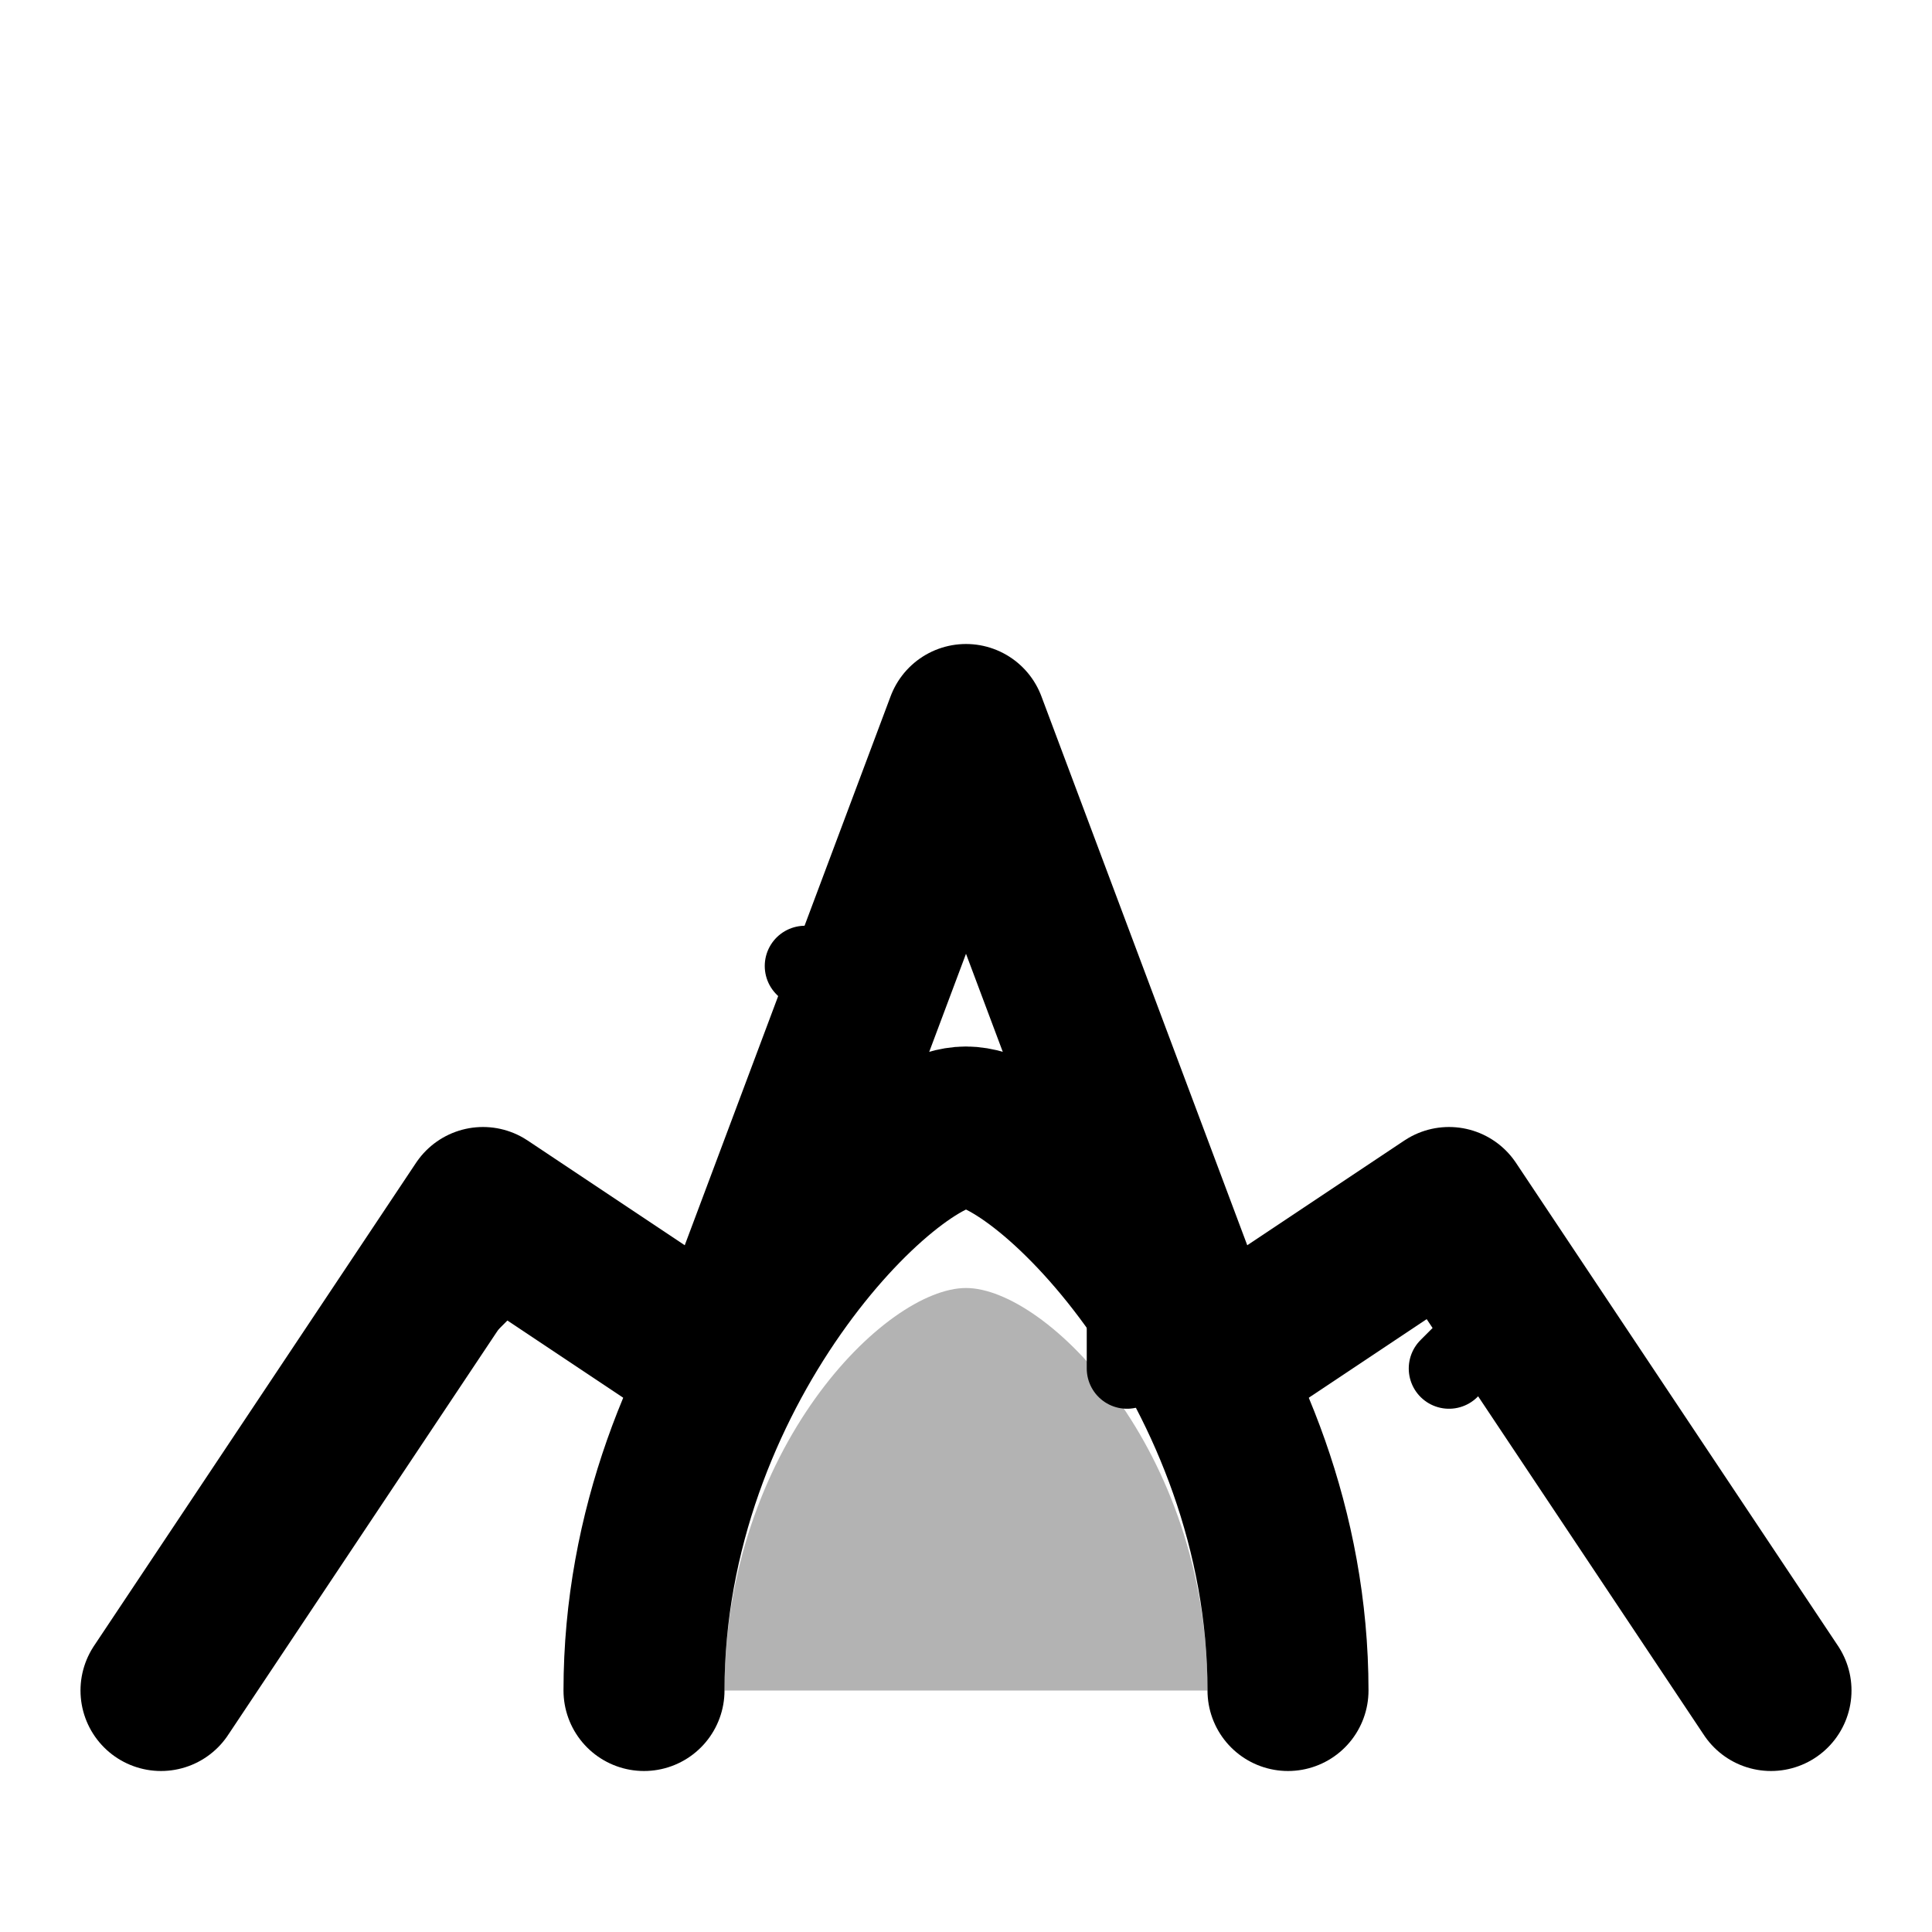
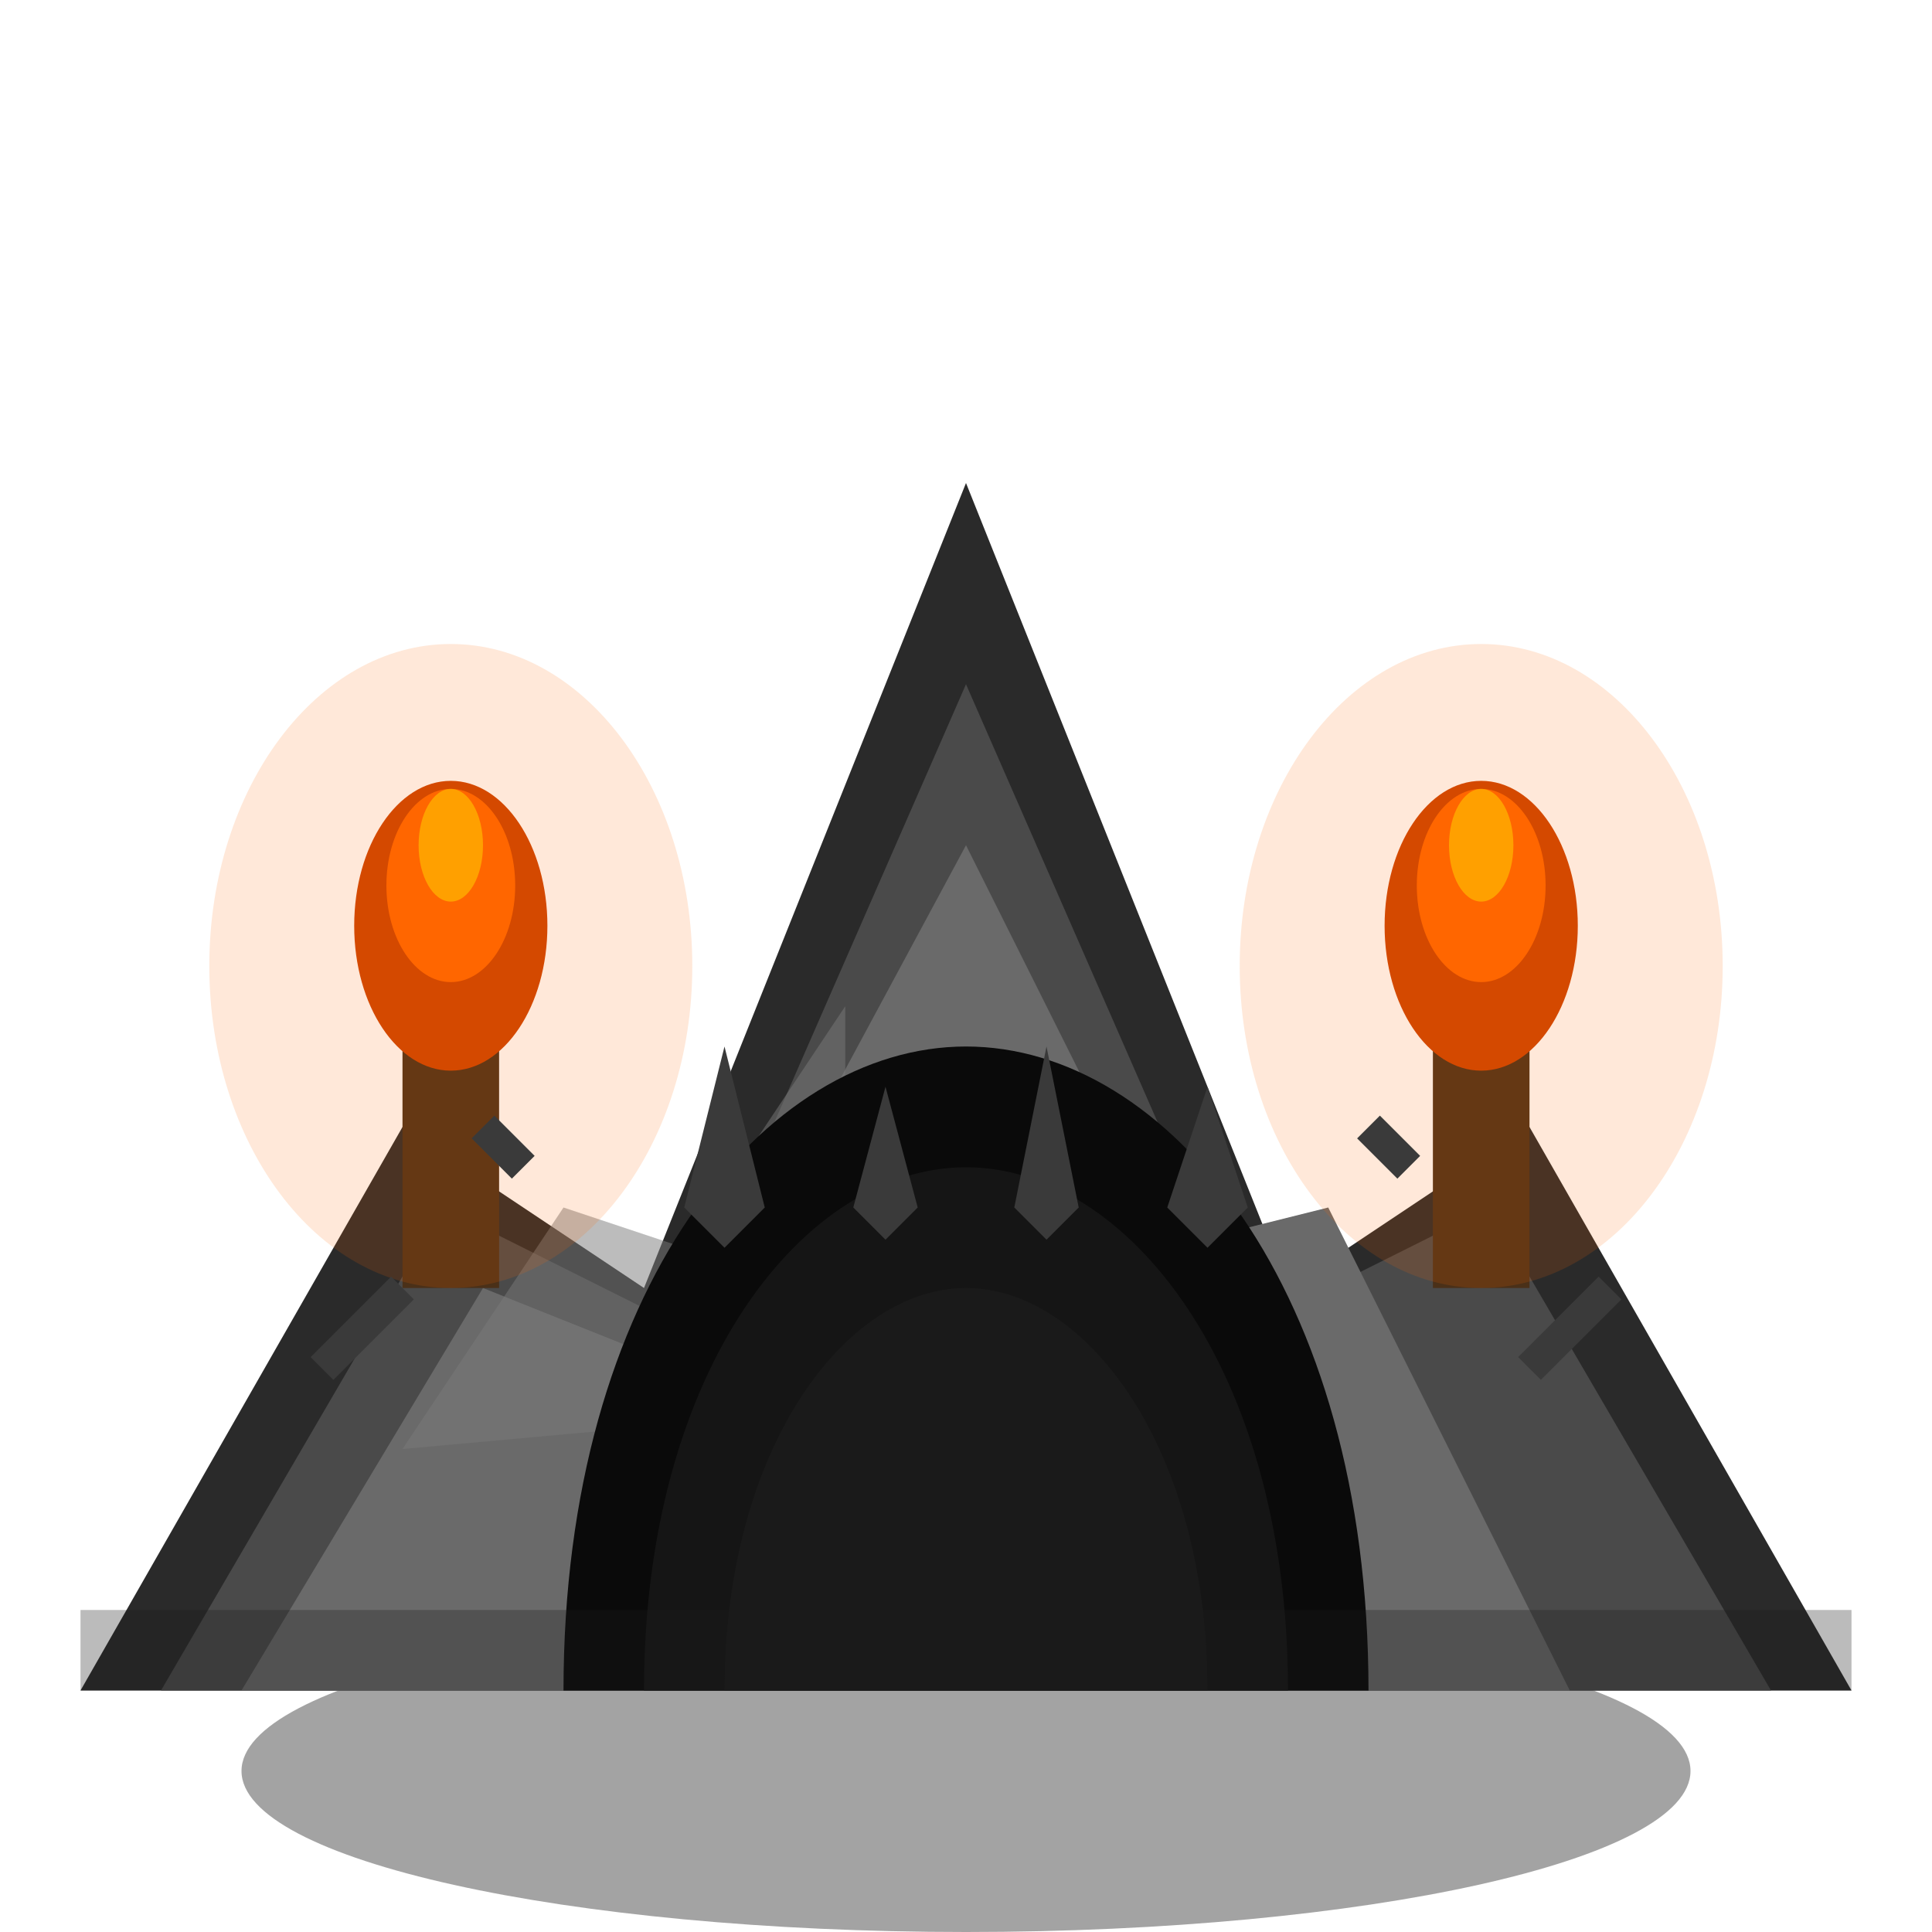
- <svg xmlns="http://www.w3.org/2000/svg" viewBox="0 0 24 24" fill="none">
-   <style>
-     .stroke { stroke: currentColor; stroke-width: 2; stroke-linecap: round; stroke-linejoin: round; fill: none; }
-     .fill { fill: currentColor; }
-   </style>
-   <path class="stroke" d="M2 21l4-6 3 2 3-8 3 8 3-2 4 6" />
-   <path class="stroke" d="M8 21c0-4 3-7 4-7s4 3 4 7" />
-   <path class="fill" d="M9 21c0-3 2-5 3-5s3 2 3 5" style="fill-opacity: 0.3;" />
-   <path class="stroke" d="M5 17l1-1M18 17l1-1" style="stroke-width: 1;" />
-   <path class="stroke" d="M10 12l1 1M13 12l1 1" style="stroke-width: 1;" />
-   <path class="stroke" d="M10 15v1M14 16v1" style="stroke-width: 1;" />
+ <svg xmlns="http://www.w3.org/2000/svg" viewBox="0 0 24 24">
+   <ellipse cx="12" cy="22" rx="9" ry="2" fill="#1a1a1a" opacity="0.4" />
+   <path d="M1 21l4-7 3 2 4-10 4 10 3-2 4 7H1z" fill="#2a2a2a" />
+   <path d="M2 21l3.5-6 3 1.5 3.5-8 3.5 8 3-1.5 3.5 6H2z" fill="#4a4a4a" />
+   <path d="M3 21l3-5 2.5 1 3.5-6.5 2.5 5 2-0.5 3 6H3z" fill="#6a6a6a" />
+   <path d="M5 18l2-3 1.5 0.5 2-3v5z" fill="#7a7a7a" opacity="0.5" />
+   <path d="M7 21c0-5 2.5-8 5-8s5 3 5 8H7z" fill="#0a0a0a" />
+   <path d="M8 21c0-4 2-6.5 4-6.5s4 2.5 4 6.5H8z" fill="#151515" />
+   <path d="M9 21c0-3 1.5-5 3-5s3 2 3 5H9z" fill="#1a1a1a" />
+   <rect x="5" y="12" width="1.2" height="4" fill="#4a3018" />
+   <ellipse cx="5.6" cy="11.5" rx="1.2" ry="1.8" fill="#cc4400" />
+   <ellipse cx="5.6" cy="11" rx="0.8" ry="1.2" fill="#ff6600" />
+   <ellipse cx="5.6" cy="10.5" rx="0.4" ry="0.7" fill="#ffaa00" />
+   <ellipse cx="5.6" cy="12" rx="3" ry="4" fill="#ff6600" opacity="0.15" />
+   <rect x="17.8" y="12" width="1.2" height="4" fill="#4a3018" />
+   <ellipse cx="18.4" cy="11.5" rx="1.2" ry="1.8" fill="#cc4400" />
+   <ellipse cx="18.4" cy="11" rx="0.8" ry="1.2" fill="#ff6600" />
+   <ellipse cx="18.4" cy="10.5" rx="0.4" ry="0.7" fill="#ffaa00" />
+   <ellipse cx="18.4" cy="12" rx="3" ry="4" fill="#ff6600" opacity="0.15" />
+   <g fill="#3a3a3a">
+     <path d="M9 13l0.5 2-0.5 0.5-0.5-0.5z" />
+     <path d="M11 13.5l0.4 1.5-0.4 0.4-0.4-0.4z" />
+     <path d="M13 13l0.4 2-0.4 0.4-0.4-0.4z" />
+     <path d="M15 13.5l0.5 1.5-0.5 0.5-0.5-0.5z" />
+   </g>
+   <g fill="none" stroke="#3a3a3a" stroke-width="0.4">
+     <path d="M4 17l1-1M19 17l1-1" />
+     <path d="M6 14l0.5 0.5M17 14l0.5 0.5" />
+   </g>
+   <path d="M1 20h22v1H1z" fill="#1a1a1a" opacity="0.3" />
</svg>
